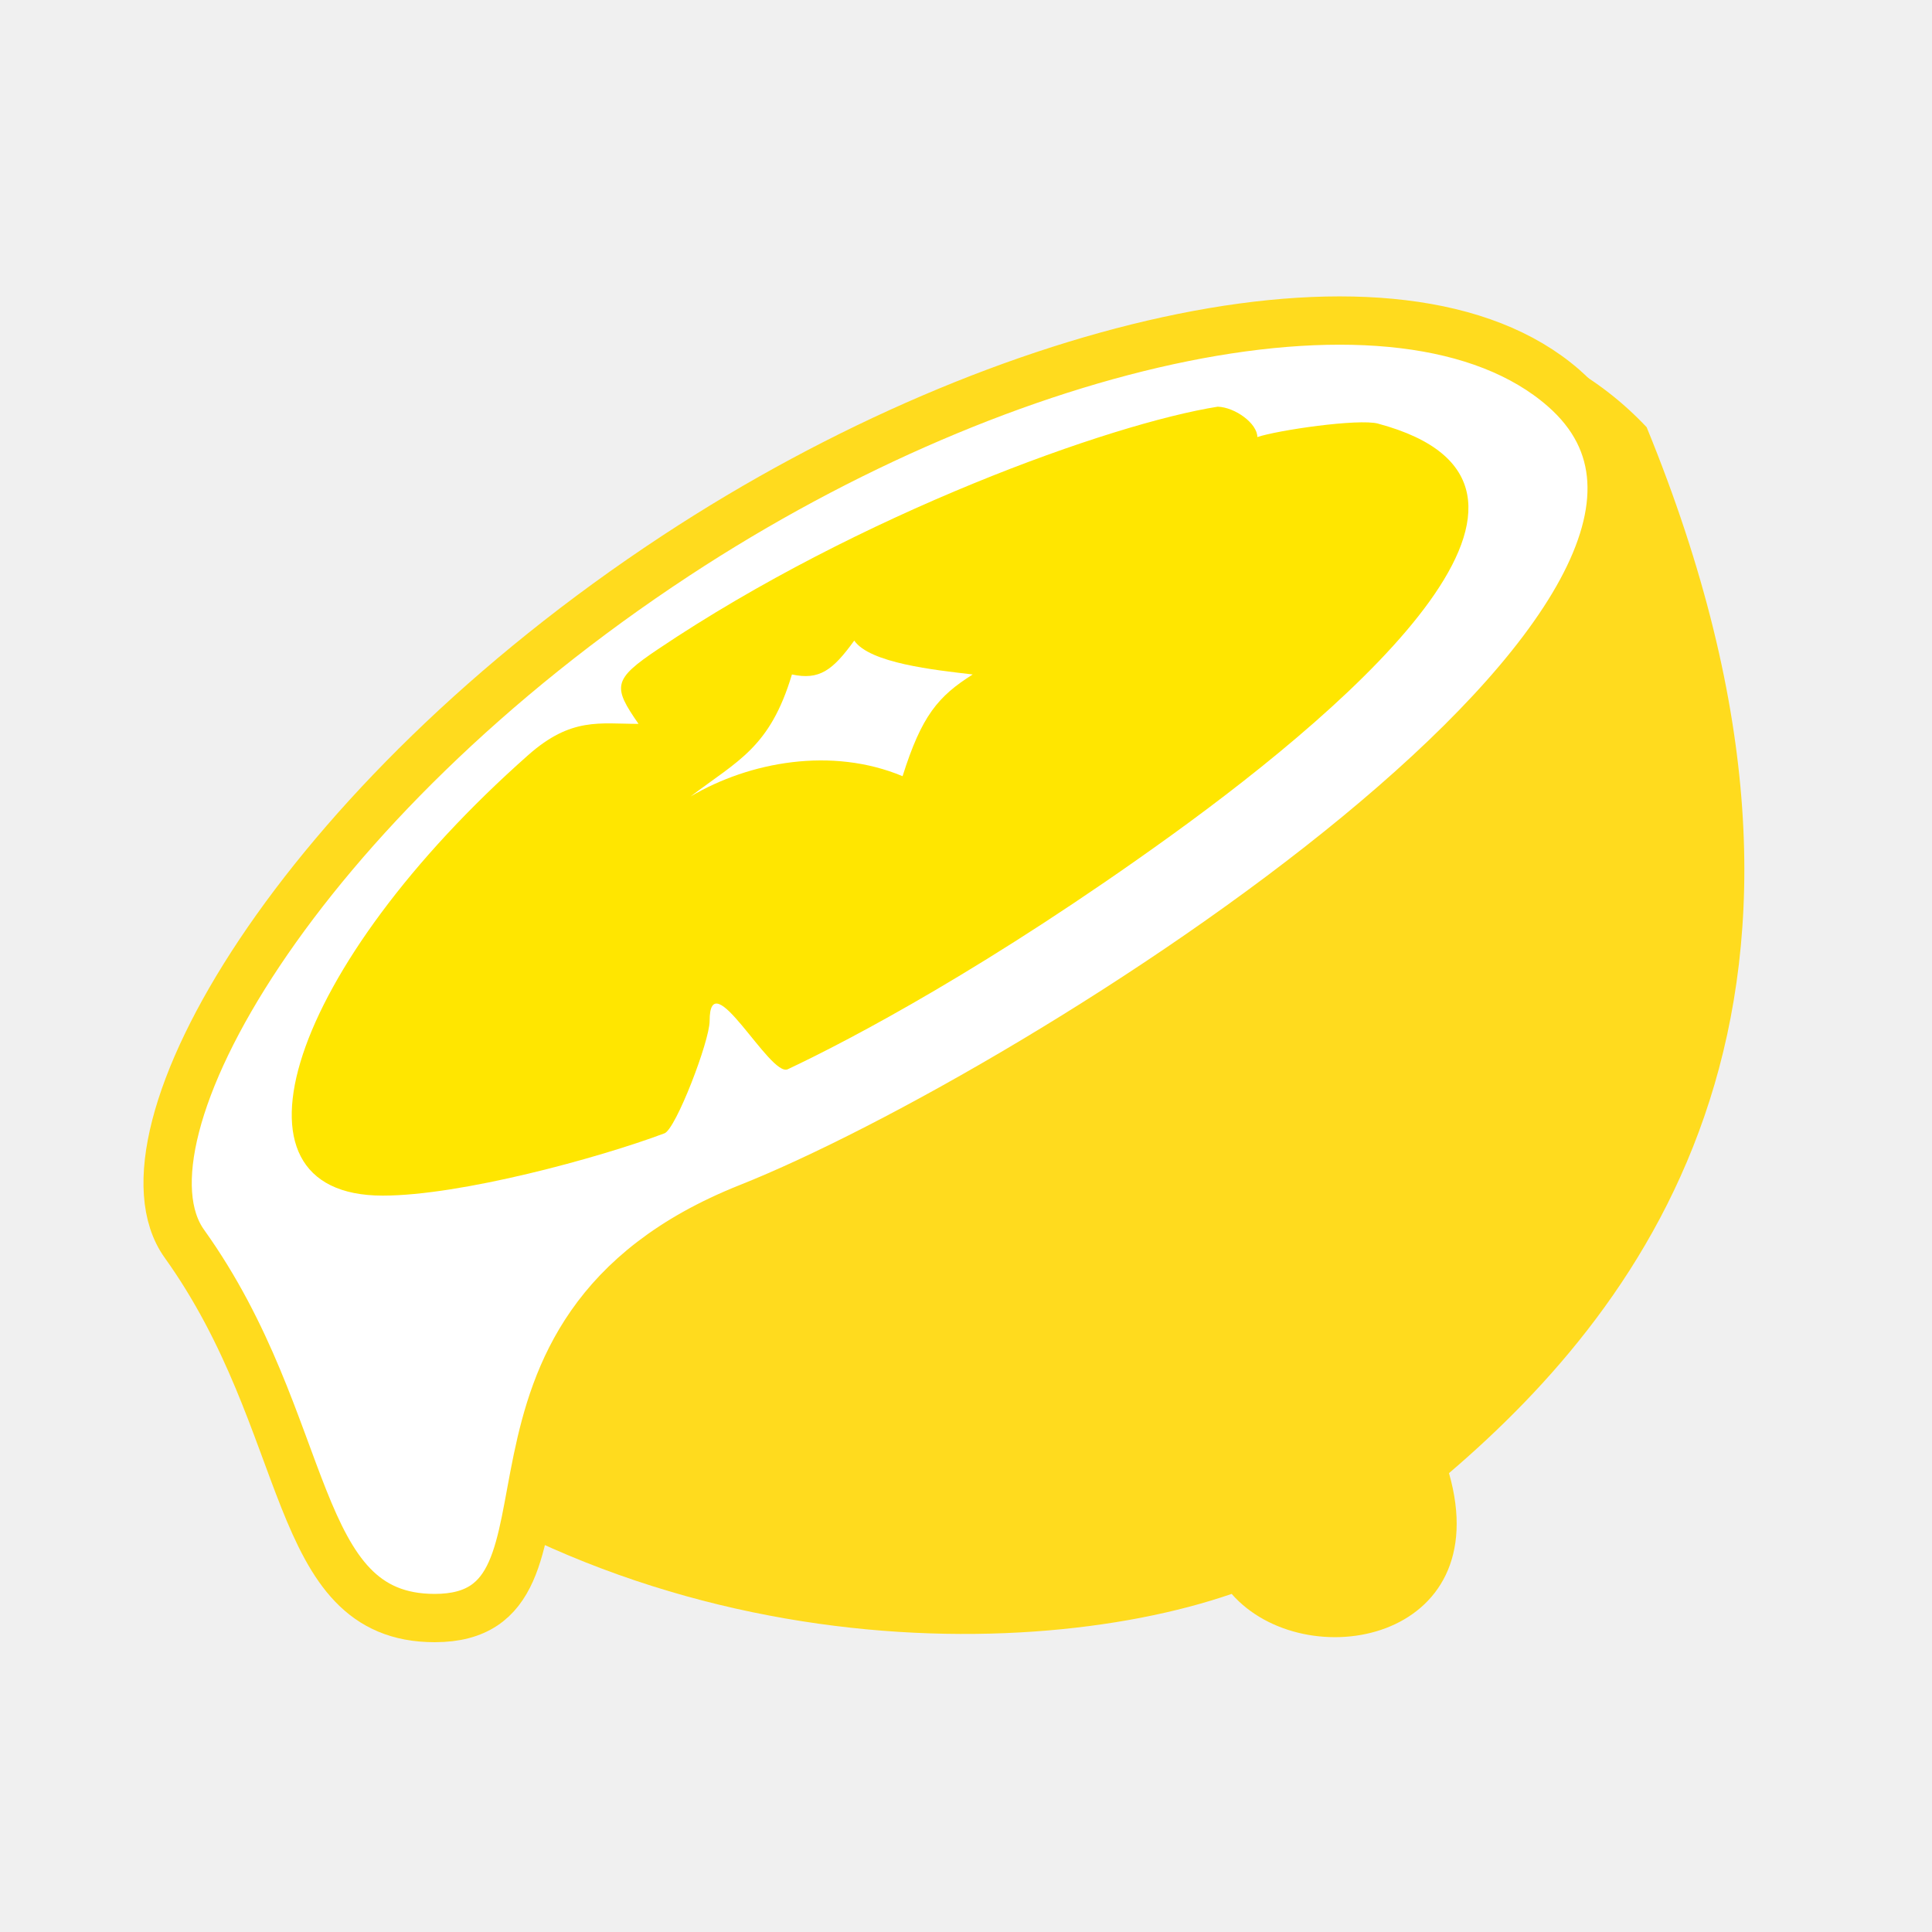
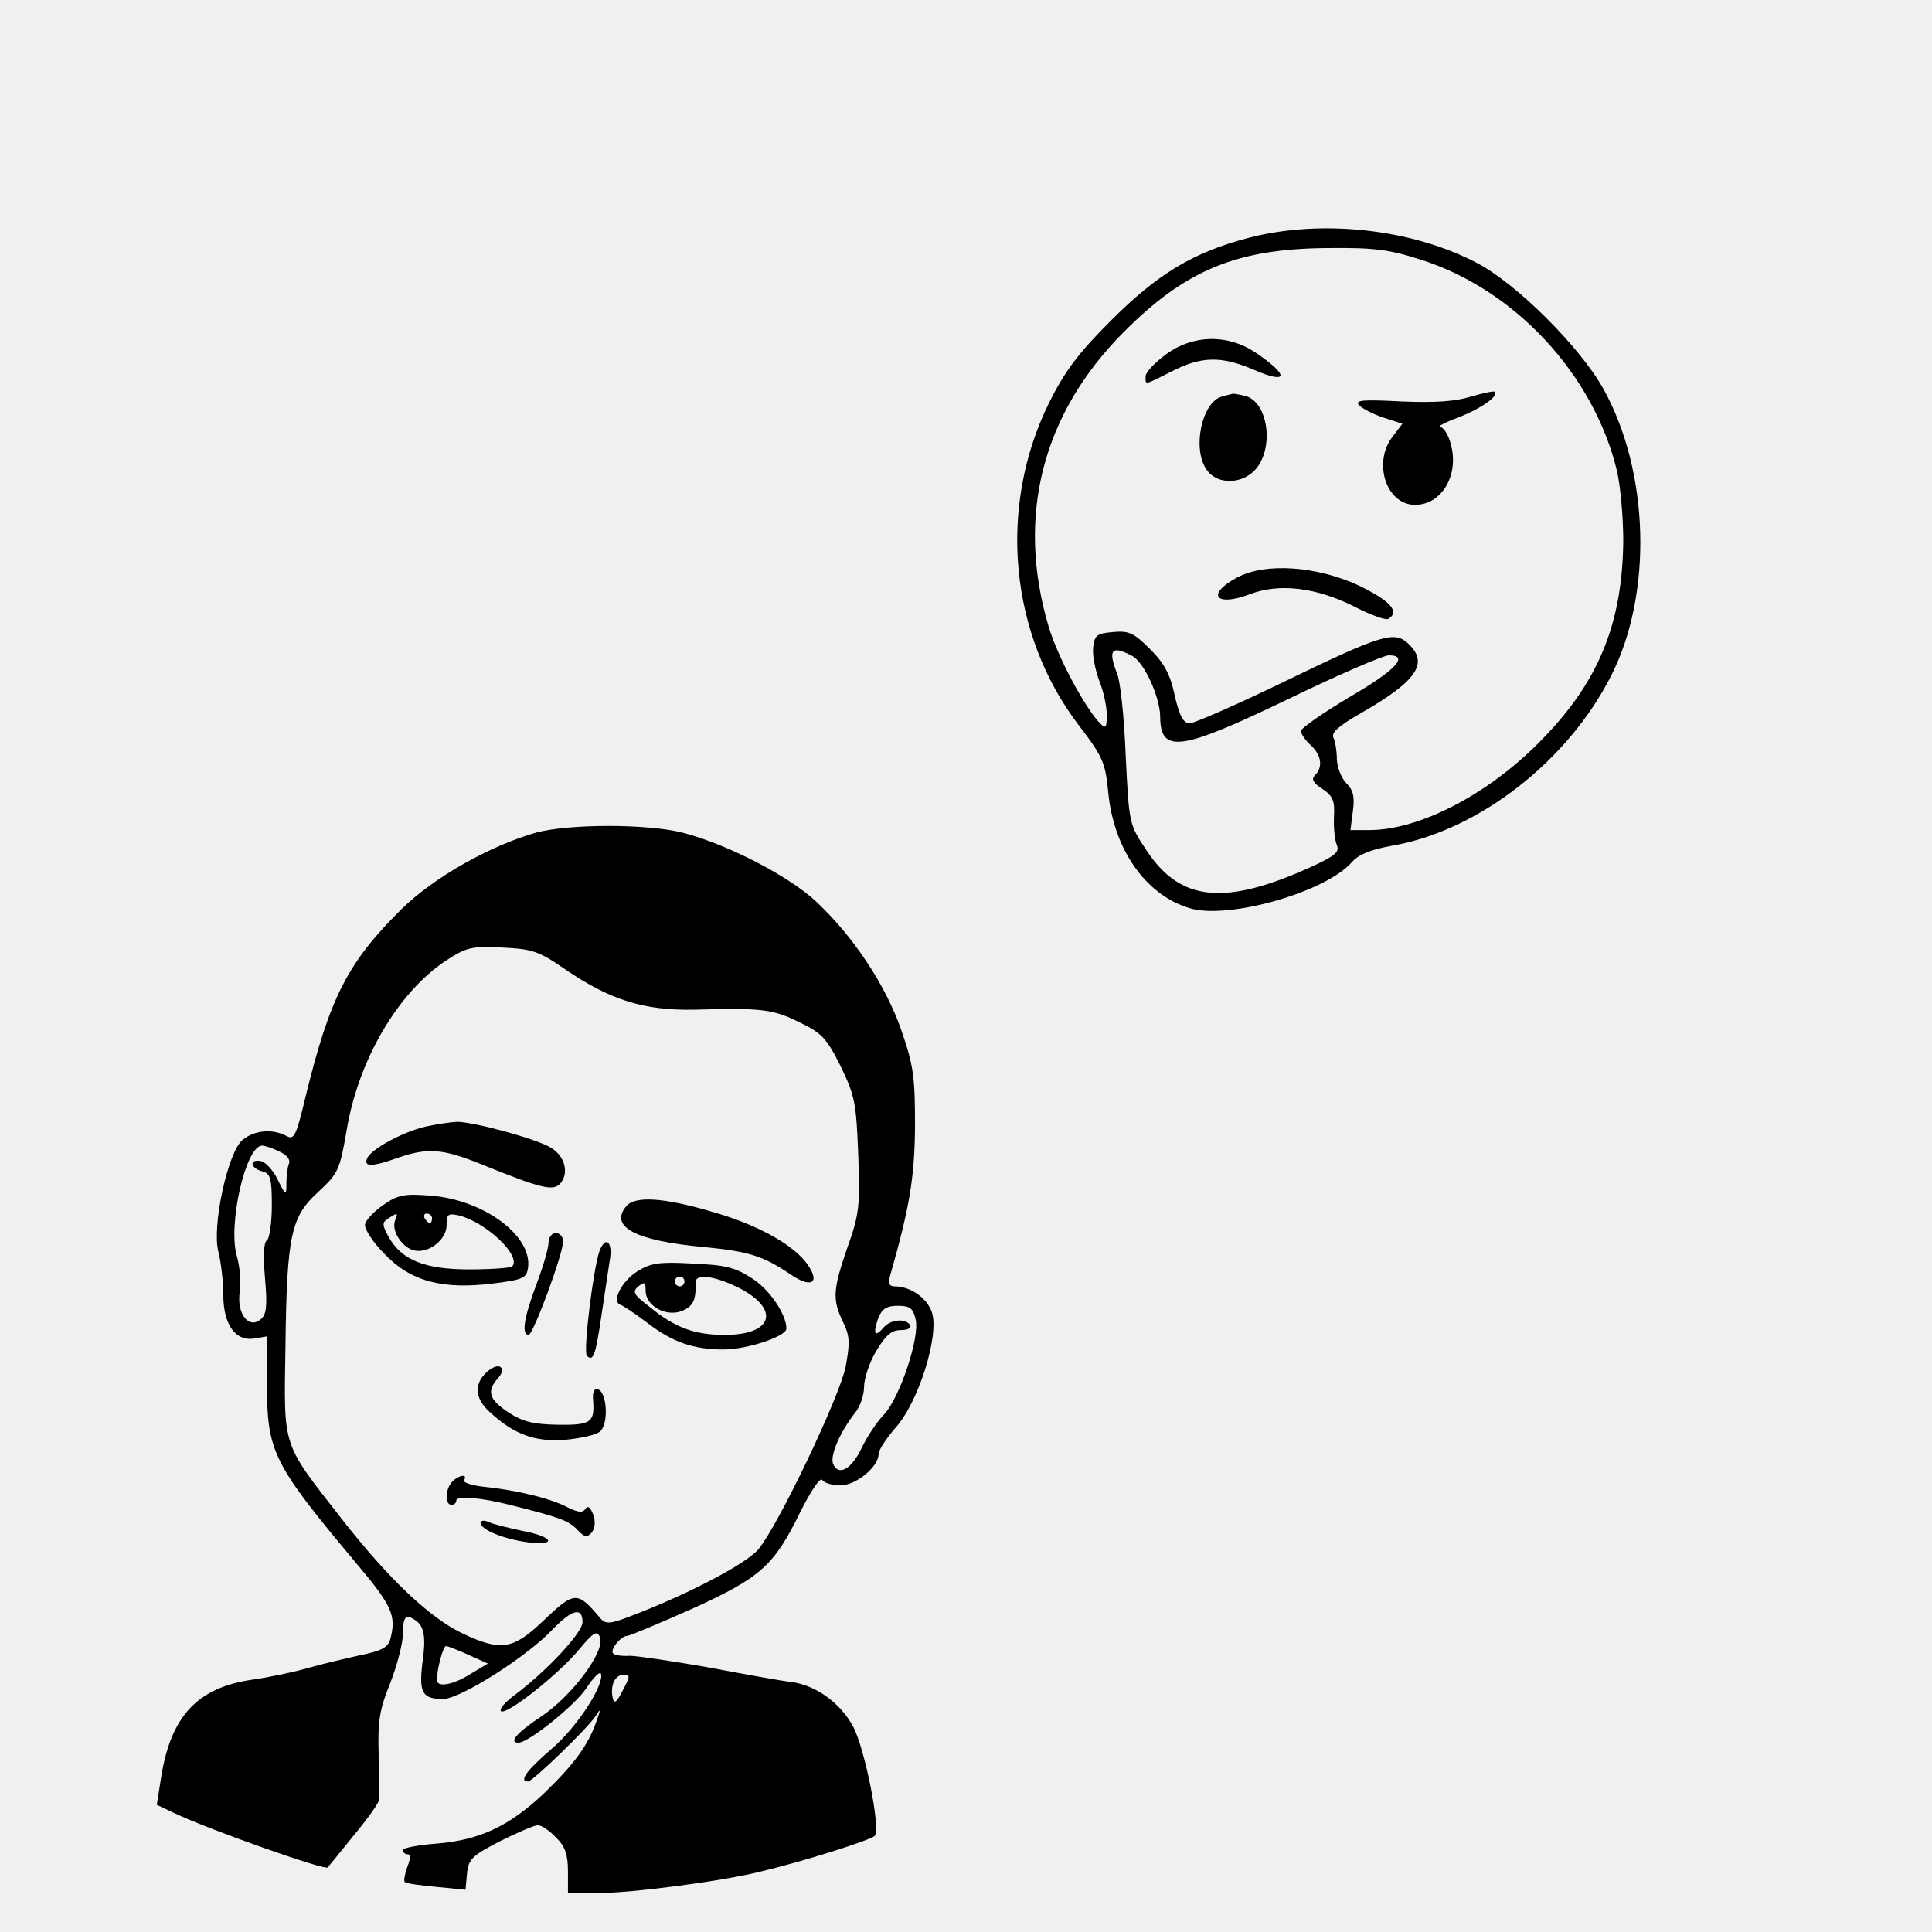
- <svg xmlns="http://www.w3.org/2000/svg" width="40" height="40" fill="none">
-   <path d="M34.092 8.845C38.929 20.652 34.092 27 30 30.5c1 3.5-2.986 4.222-4.5 2.5-4.457 1.537-13.512 1.487-20-5C2 24.5 4.73 16.714 14 11.5c8-4.5 16-7 20.092-2.655Z" fill="#FFDB1E" />
-   <path d="M14 11.5c6.848-4.497 15.025-6.38 18.368-3.47C37.5 12.5 21.5 22.612 15.5 25c-6.5 2.587-3 8.5-6.5 8.5-3 0-2.5-4-5.183-7.75C2.232 23.535 6.16 16.648 14 11.5Z" fill="#fff" stroke="#FFDB1E" />
-   <path d="M28.535 8.772c4.645 1.25-.365 5.695-4.303 8.536-3.732 2.692-6.606 4.21-7.923 4.83-.366.173-1.617-2.252-1.617-1 0 .417-.7 2.238-.934 2.326-1.365.512-4.223 1.29-5.835 1.29-3.491 0-1.923-4.754 3.014-9.122.892-.789 1.478-.645 2.283-.645-.537-.773-.534-.917.403-1.546C17.79 10.64 23 8.77 25.212 8.42c.366.014.82.35.82.629.41-.14 2.095-.388 2.503-.278Z" fill="#FFE600" />
-   <path d="M14.297 16.49c.985-.747 1.644-1.01 2.099-2.526.566.121.841-.08 1.29-.701.324.466 1.657.608 2.453.701-.715.451-1.057.852-1.452 2.106-1.464-.611-3.167-.302-4.39.42Z" fill="#fff" />
+ <svg xmlns="http://www.w3.org/2000/svg" version="1.0" width="398pt" height="398pt" viewBox="0 0 398 398" preserveAspectRatio="xMidYMid meet">
+   <g transform="translate(0,398) scale(0.1,-0.1)" fill="#000000" stroke="none">
+     <path d="M2572 3490 c-114 -30 -187 -74 -283 -170 -68 -68 -95 -104 -128 -170 -106 -215 -82 -477 62 -665 49 -64 54 -76 60 -137 11 -117 77 -212 168 -239 79 -24 280 33 334 95 14 16 39 26 84 34 177 31 361 174 450 350 86 169 79 420 -16 591 -48 86 -178 216 -260 259 -135 71 -321 91 -471 52z m355 -45 c193 -61 356 -236 404 -435 7 -30 13 -95 13 -145 -2 -172 -52 -293 -174 -415 -107 -108 -247 -180 -349 -180 l-39 0 5 39 c4 29 1 43 -13 57 -11 11 -19 33 -20 49 0 17 -3 37 -7 45 -5 11 10 24 55 50 117 67 143 104 98 145 -28 26 -56 17 -256 -80 -97 -47 -184 -85 -193 -85 -13 0 -21 14 -31 57 -9 44 -22 67 -51 96 -33 33 -43 38 -76 35 -33 -3 -38 -6 -41 -31 -2 -16 4 -46 12 -68 9 -22 16 -54 16 -71 0 -28 -2 -30 -14 -18 -31 32 -88 138 -106 200 -67 226 -13 437 154 605 128 129 234 173 423 174 93 1 125 -3 190 -24z m-595 -816 c25 -13 57 -84 58 -124 0 -78 40 -73 264 35 103 50 196 90 207 90 43 0 14 -31 -81 -86 -55 -33 -100 -64 -100 -70 0 -6 9 -19 20 -29 22 -20 26 -45 9 -62 -8 -8 -4 -16 15 -28 22 -15 26 -24 24 -59 -1 -22 2 -48 6 -57 6 -14 -4 -22 -49 -43 -181 -83 -273 -74 -343 32 -36 54 -36 54 -43 195 -3 78 -11 155 -18 170 -19 49 -11 58 31 36z" />
+     <path d="M2402 3250 c-23 -17 -42 -37 -42 -45 0 -19 -4 -19 54 10 60 31 102 32 167 4 74 -32 76 -13 5 35 -57 38 -128 37 -184 -4z" />
+     <path d="M3030 3163 c-31 -10 -75 -13 -143 -10 -77 4 -96 3 -88 -7 6 -7 29 -19 50 -26 l40 -13 -19 -25 c-43 -53 -15 -142 45 -142 55 0 91 61 74 124 -5 20 -15 36 -22 36 -7 1 10 10 37 20 47 18 85 45 75 53 -2 2 -24 -3 -49 -10z" />
+     <path d="M2517 3163 c-41 -11 -62 -108 -31 -151 22 -32 76 -30 103 4 36 46 22 136 -23 148 -11 3 -23 5 -26 5 -3 -1 -13 -3 -23 -6z" />
+     <path d="M2548 2790 c-65 -35 -43 -61 27 -34 61 23 135 14 214 -25 34 -18 66 -29 71 -26 24 15 5 36 -57 67 -88 42 -196 50 -255 18z" />
+     <path d="M1105 2265 c-95 -27 -211 -92 -278 -158 -110 -109 -147 -180 -197 -384 -20 -84 -24 -92 -40 -83 -29 15 -65 12 -90 -8 -31 -25 -64 -180 -50 -231 5 -20 10 -60 10 -88 0 -63 26 -98 66 -90 l24 4 0 -99 c0 -138 12 -163 182 -366 76 -90 85 -110 72 -159 -5 -17 -18 -24 -63 -33 -31 -7 -78 -18 -106 -26 -27 -8 -79 -19 -114 -24 -114 -16 -169 -75 -189 -201 l-9 -57 36 -17 c71 -34 312 -119 316 -112 1 1 25 30 53 65 29 35 53 68 53 75 1 7 1 49 -1 94 -2 68 2 92 24 146 14 36 26 82 26 101 0 36 6 42 26 28 18 -12 22 -35 14 -89 -7 -60 0 -73 43 -73 35 0 174 88 226 144 40 41 61 46 61 14 0 -21 -73 -100 -140 -150 -19 -14 -32 -29 -28 -33 10 -10 119 76 161 127 30 36 37 40 43 25 11 -29 -58 -121 -121 -163 -50 -33 -68 -54 -47 -54 21 0 115 76 139 111 15 23 29 37 31 31 7 -23 -49 -110 -102 -155 -51 -44 -68 -67 -48 -67 10 1 124 111 139 135 11 17 11 15 2 -10 -17 -50 -46 -89 -108 -149 -73 -69 -134 -97 -223 -104 -38 -3 -68 -9 -68 -13 0 -5 4 -9 10 -9 6 0 6 -9 -1 -26 -5 -15 -8 -29 -5 -31 2 -3 31 -7 64 -10 l61 -6 3 33 c3 30 10 37 68 67 36 18 71 33 78 33 7 0 24 -11 37 -25 19 -18 25 -35 25 -70 l0 -45 58 0 c72 0 256 24 337 44 89 21 228 65 237 74 13 13 -21 183 -45 226 -26 48 -76 84 -126 91 -20 2 -97 16 -171 30 -74 13 -148 24 -163 24 -15 -1 -31 1 -34 5 -7 7 16 36 29 36 5 0 64 25 132 55 143 65 170 89 224 199 23 46 42 74 46 67 4 -6 21 -11 37 -11 32 0 79 38 79 65 0 8 16 32 35 54 47 52 90 189 75 237 -10 30 -44 54 -77 54 -11 0 -14 6 -9 23 40 141 50 200 51 307 0 101 -3 125 -28 197 -32 93 -99 194 -176 266 -57 53 -183 118 -276 142 -73 18 -231 18 -300 0z m61 -283 c91 -62 161 -84 264 -82 141 4 162 1 217 -26 46 -22 56 -33 85 -91 29 -60 32 -75 36 -182 4 -105 2 -123 -22 -190 -30 -87 -32 -108 -9 -155 14 -29 14 -43 5 -92 -13 -63 -139 -327 -180 -376 -26 -30 -144 -92 -262 -137 -44 -17 -52 -17 -63 -5 -48 57 -53 57 -119 -6 -61 -58 -86 -62 -163 -26 -69 32 -155 114 -251 237 -125 160 -119 144 -116 354 3 231 11 268 68 320 41 38 44 45 58 126 24 145 105 283 203 349 45 29 53 31 118 28 63 -3 76 -8 131 -46z m-591 -374 c16 -7 24 -17 20 -26 -3 -7 -5 -26 -5 -40 0 -26 -1 -26 -18 8 -9 19 -25 36 -34 38 -25 5 -23 -14 2 -21 17 -4 20 -14 20 -70 0 -36 -5 -69 -10 -72 -7 -4 -8 -33 -4 -79 5 -57 3 -74 -9 -84 -25 -21 -50 13 -43 57 3 19 0 52 -6 73 -19 64 18 228 52 228 5 0 21 -5 35 -12z m1311 -345 c10 -36 -32 -161 -64 -196 -15 -15 -36 -47 -47 -70 -21 -44 -48 -59 -59 -32 -6 17 14 64 45 104 11 13 19 37 19 54 0 17 11 50 25 74 20 33 32 43 51 43 14 0 22 4 19 10 -9 15 -41 12 -55 -5 -18 -21 -22 -13 -11 19 8 20 17 26 41 26 24 0 31 -5 36 -27z m-921 -692 l40 -18 -35 -21 c-36 -23 -70 -29 -70 -13 0 22 13 71 19 70 3 0 24 -8 46 -18z m318 -73 c-13 -26 -18 -29 -21 -15 -5 26 5 47 23 47 14 0 13 -4 -2 -32z" />
+     <path d="M876 1659 c-47 -11 -113 -47 -120 -66 -7 -17 11 -17 64 2 61 21 92 19 173 -14 126 -51 148 -56 163 -37 16 22 7 54 -20 71 -27 18 -163 55 -196 54 -14 -1 -42 -5 -64 -10z" />
+     <path d="M790 1498 c-19 -13 -36 -31 -38 -40 -2 -9 16 -37 40 -61 54 -57 120 -74 224 -61 63 8 69 11 72 34 7 66 -93 139 -202 147 -52 4 -66 2 -96 -19z m24 -32 c-8 -20 12 -53 36 -61 30 -10 70 20 70 51 0 23 3 25 26 20 57 -15 129 -84 109 -105 -4 -3 -43 -6 -88 -6 -92 0 -140 19 -167 68 -13 24 -13 29 0 37 20 13 20 12 14 -4z m76 4 c0 -5 -2 -10 -4 -10 -3 0 -8 5 -11 10 -3 6 -1 10 4 10 6 0 11 -4 11 -10z" />
+     <path d="M1290 1495 c-35 -42 18 -71 160 -84 94 -9 123 -19 178 -56 42 -29 62 -19 37 18 -27 41 -103 84 -199 111 -99 29 -158 33 -176 11z" />
+     <path d="M1130 1420 c0 -11 -11 -49 -25 -86 -26 -69 -31 -104 -16 -104 9 0 71 166 71 193 0 9 -7 17 -15 17 -8 0 -15 -9 -15 -20z" />
+     <path d="M1235 1403 c-13 -37 -34 -208 -26 -216 13 -13 18 1 30 83 6 41 14 92 17 113 7 38 -8 53 -21 20z" />
+     <path d="M1313 1361 c-32 -20 -54 -62 -35 -69 5 -1 30 -18 54 -36 53 -41 96 -56 159 -56 48 0 129 27 129 43 0 29 -34 80 -70 103 -35 23 -55 28 -123 31 -69 4 -87 1 -114 -16z m97 -21 c0 -5 -4 -10 -10 -10 -5 0 -10 5 -10 10 0 6 5 10 10 10 6 0 10 -4 10 -10z m108 -11 c90 -44 77 -99 -25 -99 -62 0 -103 15 -155 58 -33 25 -36 31 -23 42 13 10 15 9 15 -9 0 -31 41 -54 74 -42 24 10 30 22 29 59 -1 18 35 15 85 -9z" />
+     <path d="M1007 1157 c-31 -25 -31 -56 2 -86 50 -46 93 -62 156 -57 31 3 63 10 71 17 18 15 15 80 -4 87 -8 2 -12 -5 -10 -25 3 -44 -6 -49 -74 -48 -49 1 -71 6 -100 25 -41 27 -46 44 -22 71 18 20 4 34 -19 16z" />
+     <path d="M932 928 c-15 -15 -16 -48 -2 -48 6 0 10 4 10 9 0 10 51 6 110 -9 100 -25 121 -32 139 -51 15 -16 20 -17 30 -6 7 9 8 23 3 37 -6 15 -11 19 -16 12 -5 -9 -15 -8 -37 3 -34 18 -103 35 -171 42 -27 3 -45 9 -42 14 8 13 -10 11 -24 -3z" />
+     <path d="M990 843 c0 -14 46 -33 96 -40 62 -8 55 11 -8 23 -29 6 -61 14 -70 18 -10 5 -18 4 -18 -1z" />
+   </g>
</svg>
